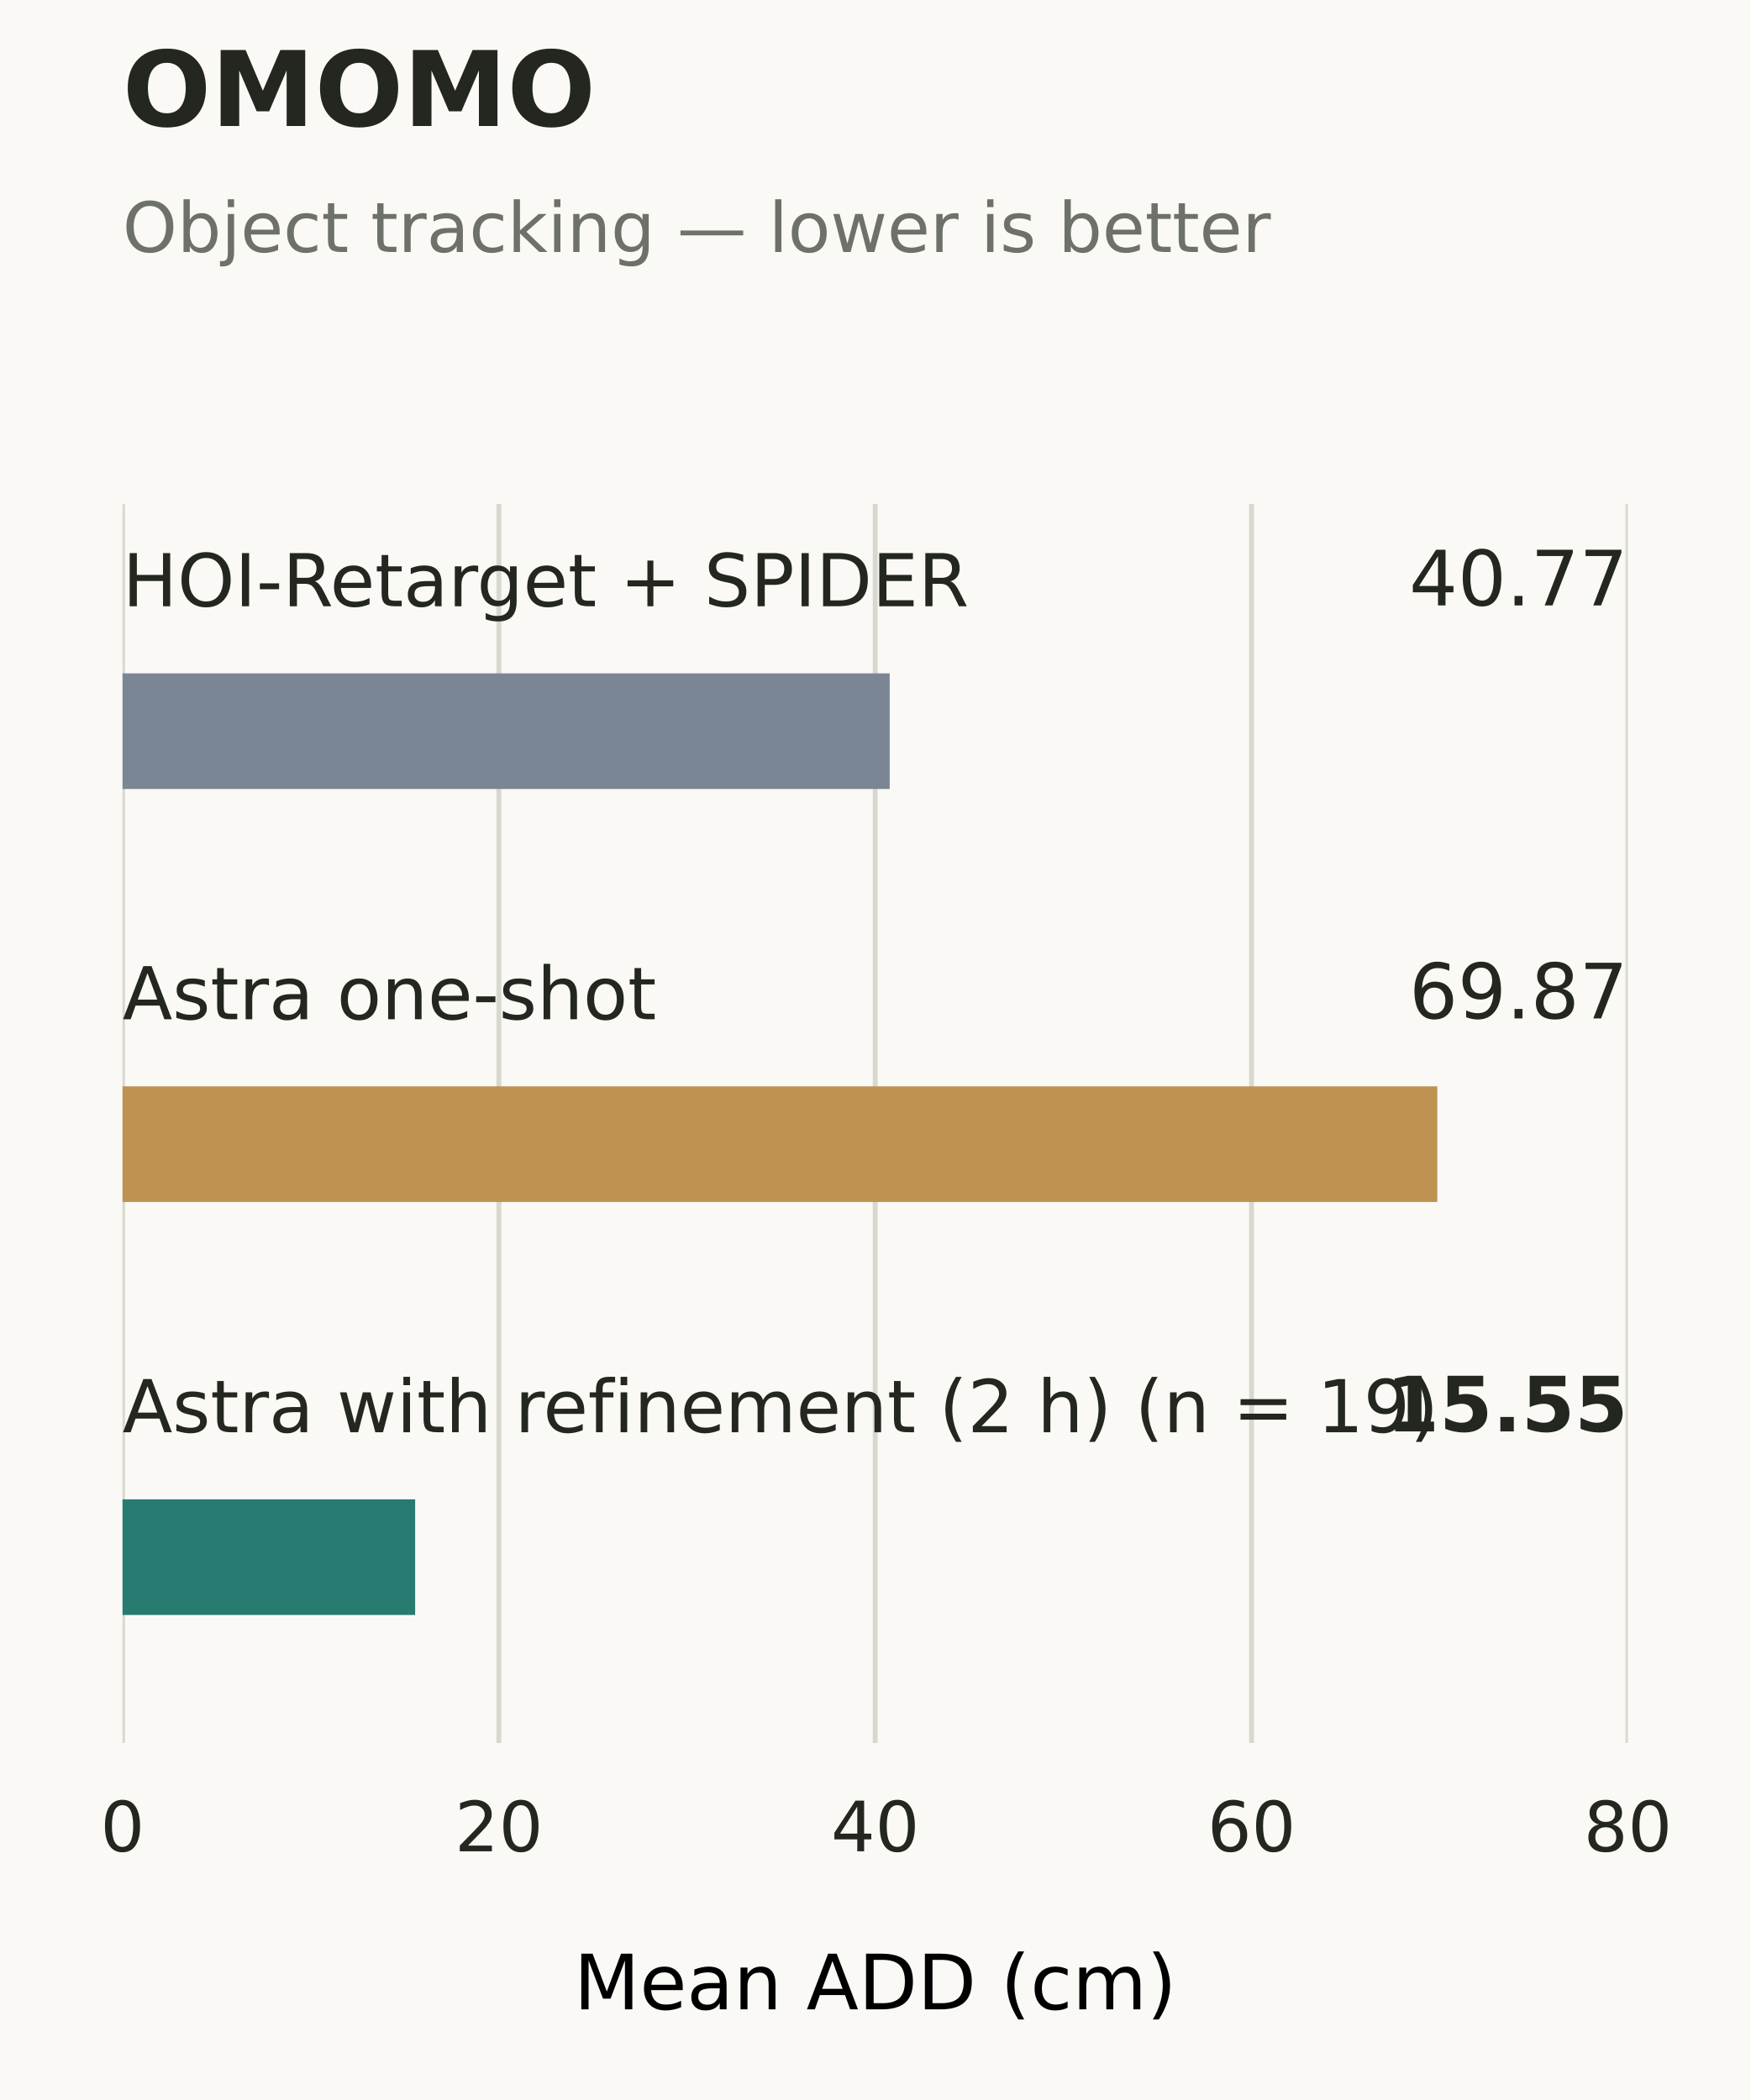
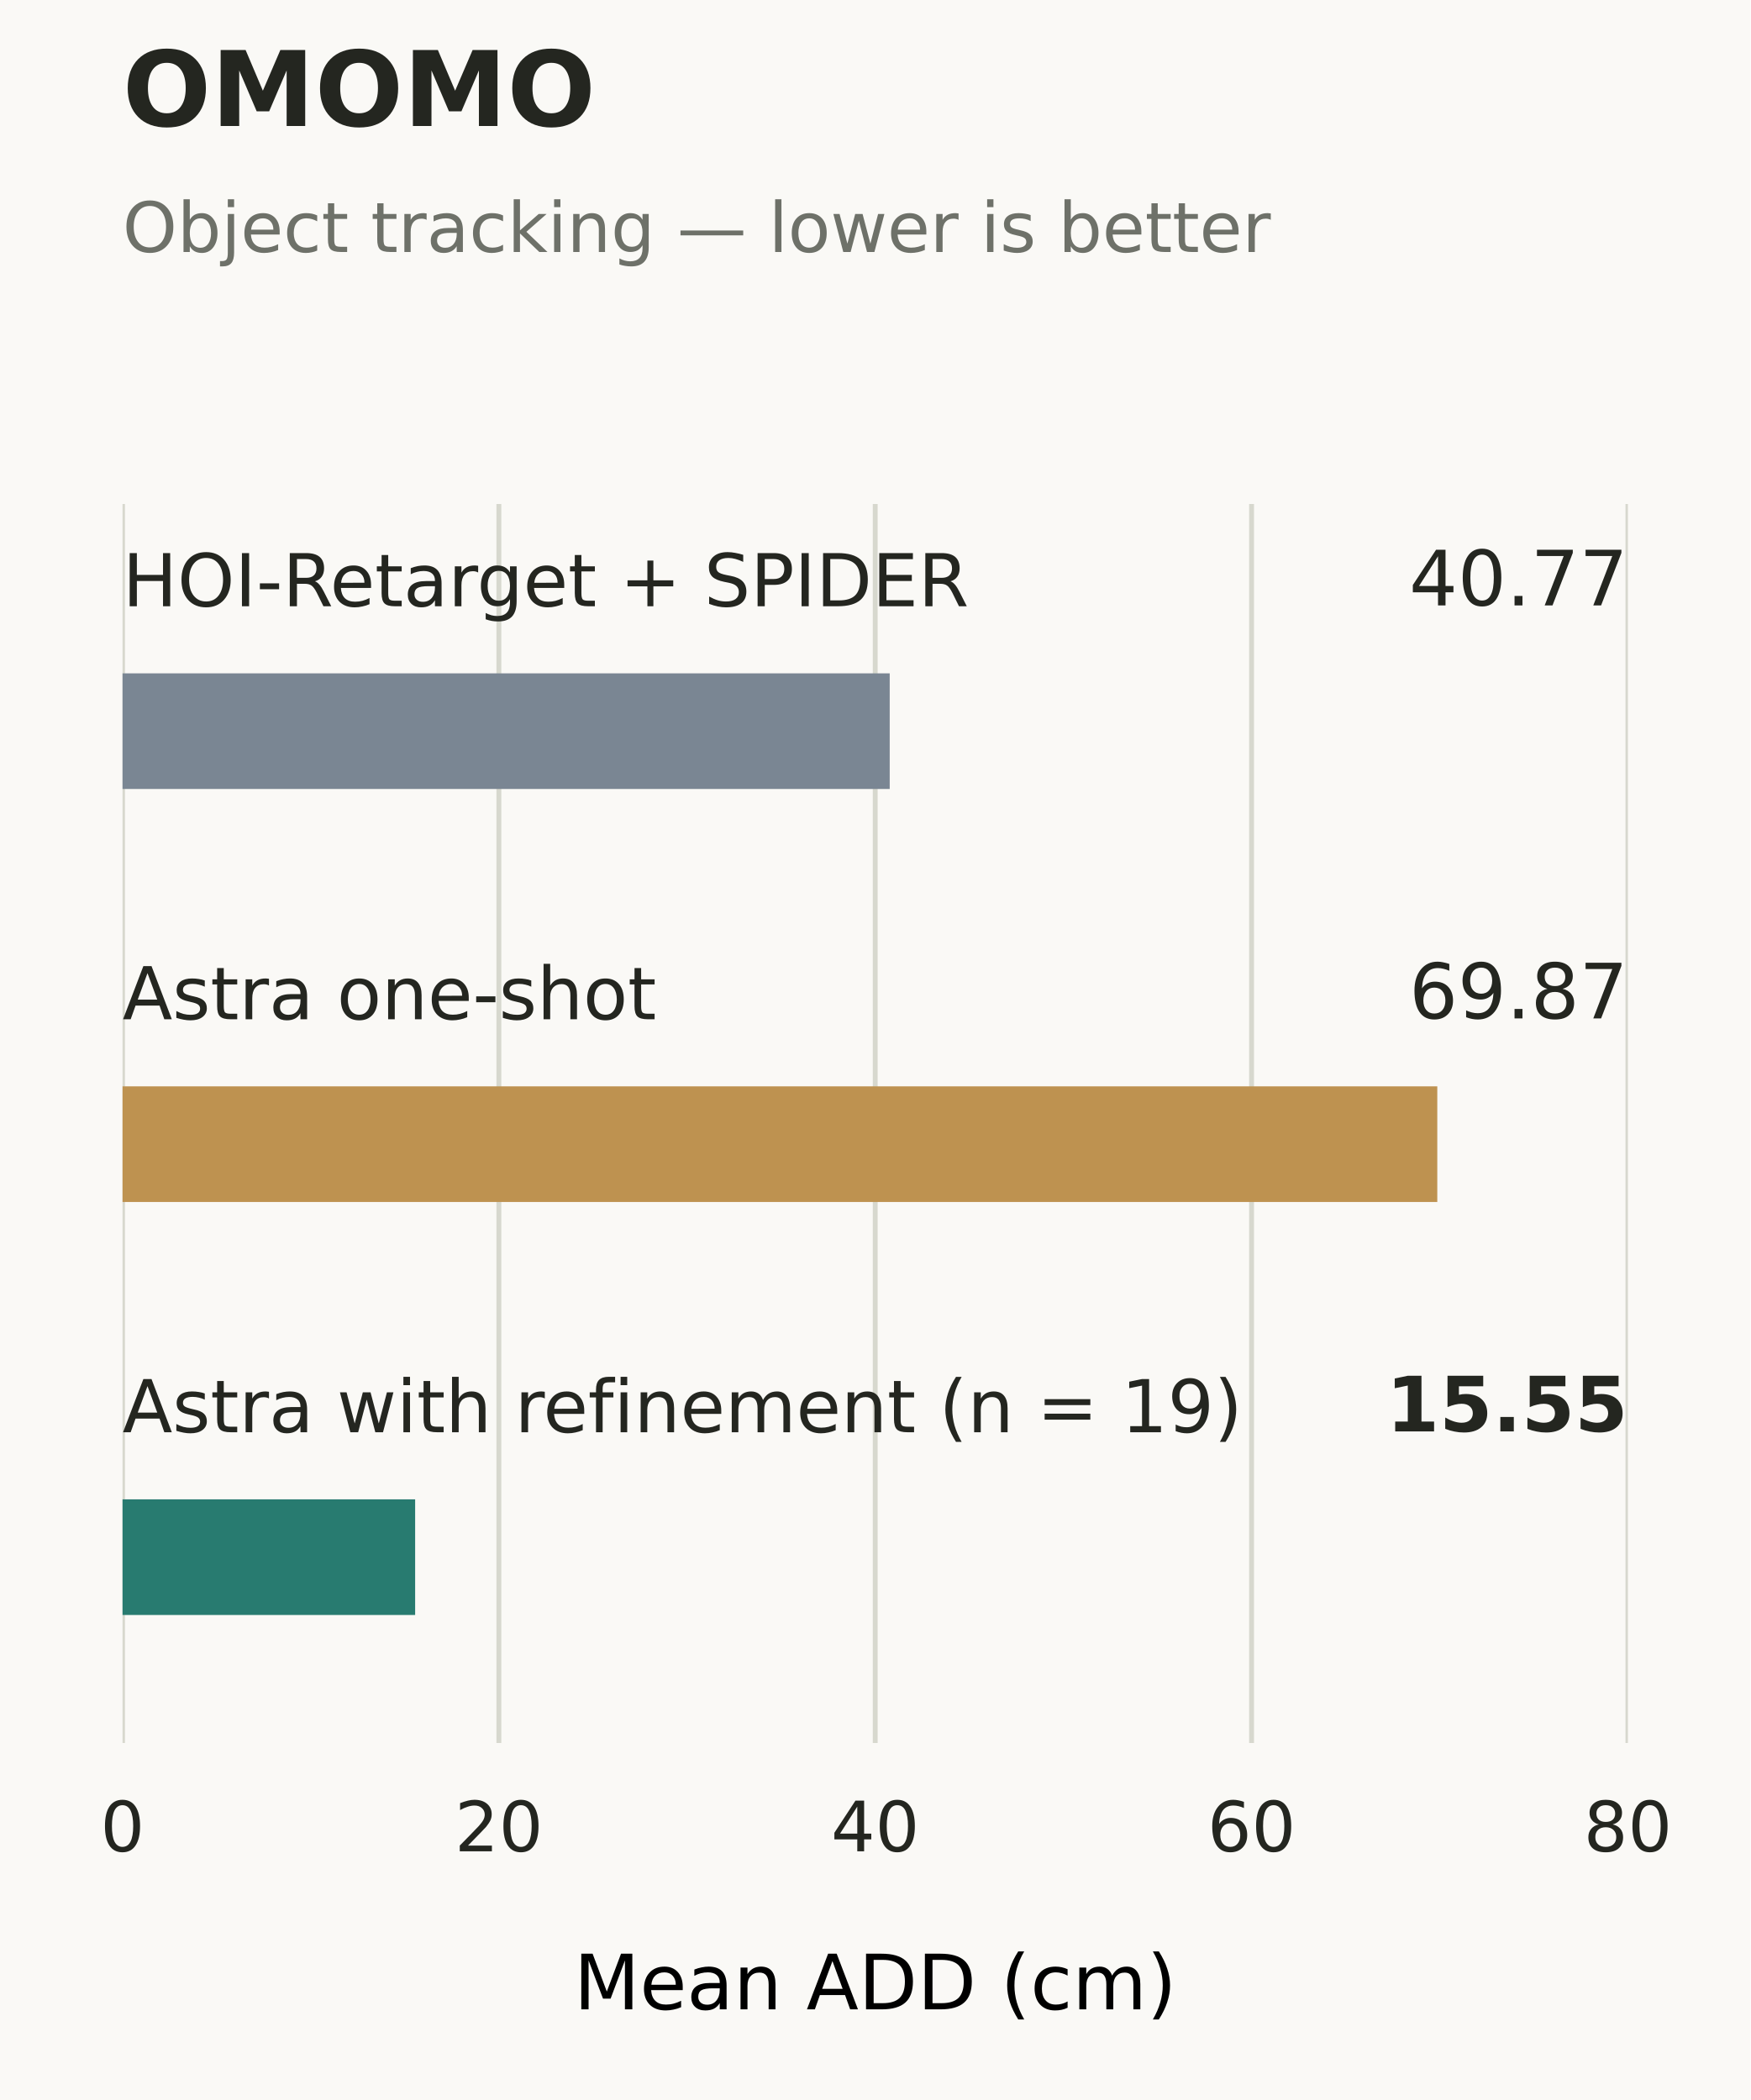
<svg xmlns="http://www.w3.org/2000/svg" width="252pt" height="302.4pt" viewBox="0 0 252 302.4" version="1.1">
  <defs>
    <style type="text/css">*{stroke-linejoin: round; stroke-linecap: butt}</style>
  </defs>
  <g id="figure_1">
    <g id="patch_1">
      <path d="M 0 302.4  L 252 302.4  L 252 0  L 0 0  z " style="fill: #faf9f6" />
    </g>
    <g id="axes_1">
      <g id="patch_2">
        <path d="M 17.64 250.992  L 234.36 250.992  L 234.36 72.576  L 17.64 72.576  z " style="fill: #faf9f6" />
      </g>
      <g id="matplotlib.axis_1">
        <g id="xtick_1">
          <g id="line2d_1">
            <path d="M 17.64 250.992  L 17.64 72.576  " clip-path="url(#pa90246fe9b)" style="fill: none; stroke: #d7d8ce; stroke-width: 0.7; stroke-linecap: square" />
          </g>
          <g id="line2d_2" />
          <g id="text_1">
            <text style="font-size: 10px; font-family: 'DejaVu Sans'; text-anchor: middle; fill: #242620" x="17.64" y="266.59" transform="rotate(-0 17.64 266.5897)">0</text>
          </g>
        </g>
        <g id="xtick_2">
          <g id="line2d_3">
            <path d="M 71.82 250.992  L 71.82 72.576  " clip-path="url(#pa90246fe9b)" style="fill: none; stroke: #d7d8ce; stroke-width: 0.7; stroke-linecap: square" />
          </g>
          <g id="line2d_4" />
          <g id="text_2">
            <text style="font-size: 10px; font-family: 'DejaVu Sans'; text-anchor: middle; fill: #242620" x="71.82" y="266.59" transform="rotate(-0 71.82 266.5897)">20</text>
          </g>
        </g>
        <g id="xtick_3">
          <g id="line2d_5">
            <path d="M 126 250.992  L 126 72.576  " clip-path="url(#pa90246fe9b)" style="fill: none; stroke: #d7d8ce; stroke-width: 0.7; stroke-linecap: square" />
          </g>
          <g id="line2d_6" />
          <g id="text_3">
            <text style="font-size: 10px; font-family: 'DejaVu Sans'; text-anchor: middle; fill: #242620" x="126" y="266.59" transform="rotate(-0 126 266.5897)">40</text>
          </g>
        </g>
        <g id="xtick_4">
          <g id="line2d_7">
            <path d="M 180.18 250.992  L 180.18 72.576  " clip-path="url(#pa90246fe9b)" style="fill: none; stroke: #d7d8ce; stroke-width: 0.7; stroke-linecap: square" />
          </g>
          <g id="line2d_8" />
          <g id="text_4">
            <text style="font-size: 10px; font-family: 'DejaVu Sans'; text-anchor: middle; fill: #242620" x="180.18" y="266.59" transform="rotate(-0 180.18 266.5897)">60</text>
          </g>
        </g>
        <g id="xtick_5">
          <g id="line2d_9">
            <path d="M 234.36 250.992  L 234.36 72.576  " clip-path="url(#pa90246fe9b)" style="fill: none; stroke: #d7d8ce; stroke-width: 0.7; stroke-linecap: square" />
          </g>
          <g id="line2d_10" />
          <g id="text_5">
            <text style="font-size: 10px; font-family: 'DejaVu Sans'; text-anchor: middle; fill: #242620" x="234.36" y="266.59" transform="rotate(-0 234.36 266.5897)">80</text>
          </g>
        </g>
        <g id="text_6">
          <text style="font-size: 11px; font-family: 'DejaVu Sans'; text-anchor: middle" x="126" y="289.349" transform="rotate(-0 126 289.3494)">Mean ADD (cm)</text>
        </g>
      </g>
      <g id="matplotlib.axis_2" />
      <g id="patch_3">
        <path d="M 17.64 96.96  L 128.086 96.96  L 128.086 113.612  L 17.64 113.612  z " clip-path="url(#pa90246fe9b)" style="fill: #7a8693" />
      </g>
      <g id="patch_4">
        <path d="M 17.64 156.432  L 206.918 156.432  L 206.918 173.084  L 17.64 173.084  z " clip-path="url(#pa90246fe9b)" style="fill: #be9250" />
      </g>
      <g id="patch_5">
        <path d="M 17.64 215.904  L 59.765 215.904  L 59.765 232.556  L 17.64 232.556  z " clip-path="url(#pa90246fe9b)" style="fill: #287b70" />
      </g>
      <g id="text_7">
        <text style="font-size: 10.5px; font-family: 'DejaVu Sans'; text-anchor: start; fill: #242620" x="17.64" y="87.3" transform="rotate(-0 17.64 87.30042)">HOI-Retarget + SPIDER</text>
      </g>
      <g id="text_8">
        <text style="font-size: 11px; font-family: 'DejaVu Sans'; text-anchor: end; fill: #242620" x="234.36" y="87.18" transform="rotate(-0 234.36 87.1803)">40.77</text>
      </g>
      <g id="text_9">
        <text style="font-size: 10.5px; font-family: 'DejaVu Sans'; text-anchor: start; fill: #242620" x="17.64" y="146.772" transform="rotate(-0 17.64 146.7724)">Astra one-shot</text>
      </g>
      <g id="text_10">
        <text style="font-size: 11px; font-family: 'DejaVu Sans'; text-anchor: end; fill: #242620" x="234.36" y="146.652" transform="rotate(-0 234.36 146.6523)">69.87</text>
      </g>
      <g id="text_11">
-         <text style="font-size: 10.5px; font-family: 'DejaVu Sans'; text-anchor: start; fill: #242620" x="17.64" y="206.244" transform="rotate(-0 17.64 206.2444)">Astra with refinement (2 h) (n = 19)</text>
+         <text style="font-size: 10.5px; font-family: 'DejaVu Sans'; text-anchor: start; fill: #242620" x="17.64" y="206.244" transform="rotate(-0 17.64 206.2444)">Astra with refinement (n = 19)</text>
      </g>
      <g id="text_12">
        <text style="font-weight: 700; font-size: 11px; font-family: 'DejaVu Sans'; text-anchor: end; fill: #242620" x="234.36" y="206.124" transform="rotate(-0 234.36 206.1243)">15.55</text>
      </g>
    </g>
    <g id="text_13">
      <text style="font-weight: 700; font-size: 15px; font-family: 'DejaVu Sans'; text-anchor: start; fill: #242620" x="17.64" y="18.144" transform="rotate(-0 17.64 18.144)">OMOMO</text>
    </g>
    <g id="text_14">
      <text style="font-size: 10px; font-family: 'DejaVu Sans'; text-anchor: start; fill: #6e7169" x="17.64" y="36.288" transform="rotate(-0 17.64 36.288)">Object tracking — lower is better</text>
    </g>
  </g>
  <defs>
    <clipPath id="pa90246fe9b">
      <rect x="17.64" y="72.576" width="216.72" height="178.416" />
    </clipPath>
  </defs>
</svg>
